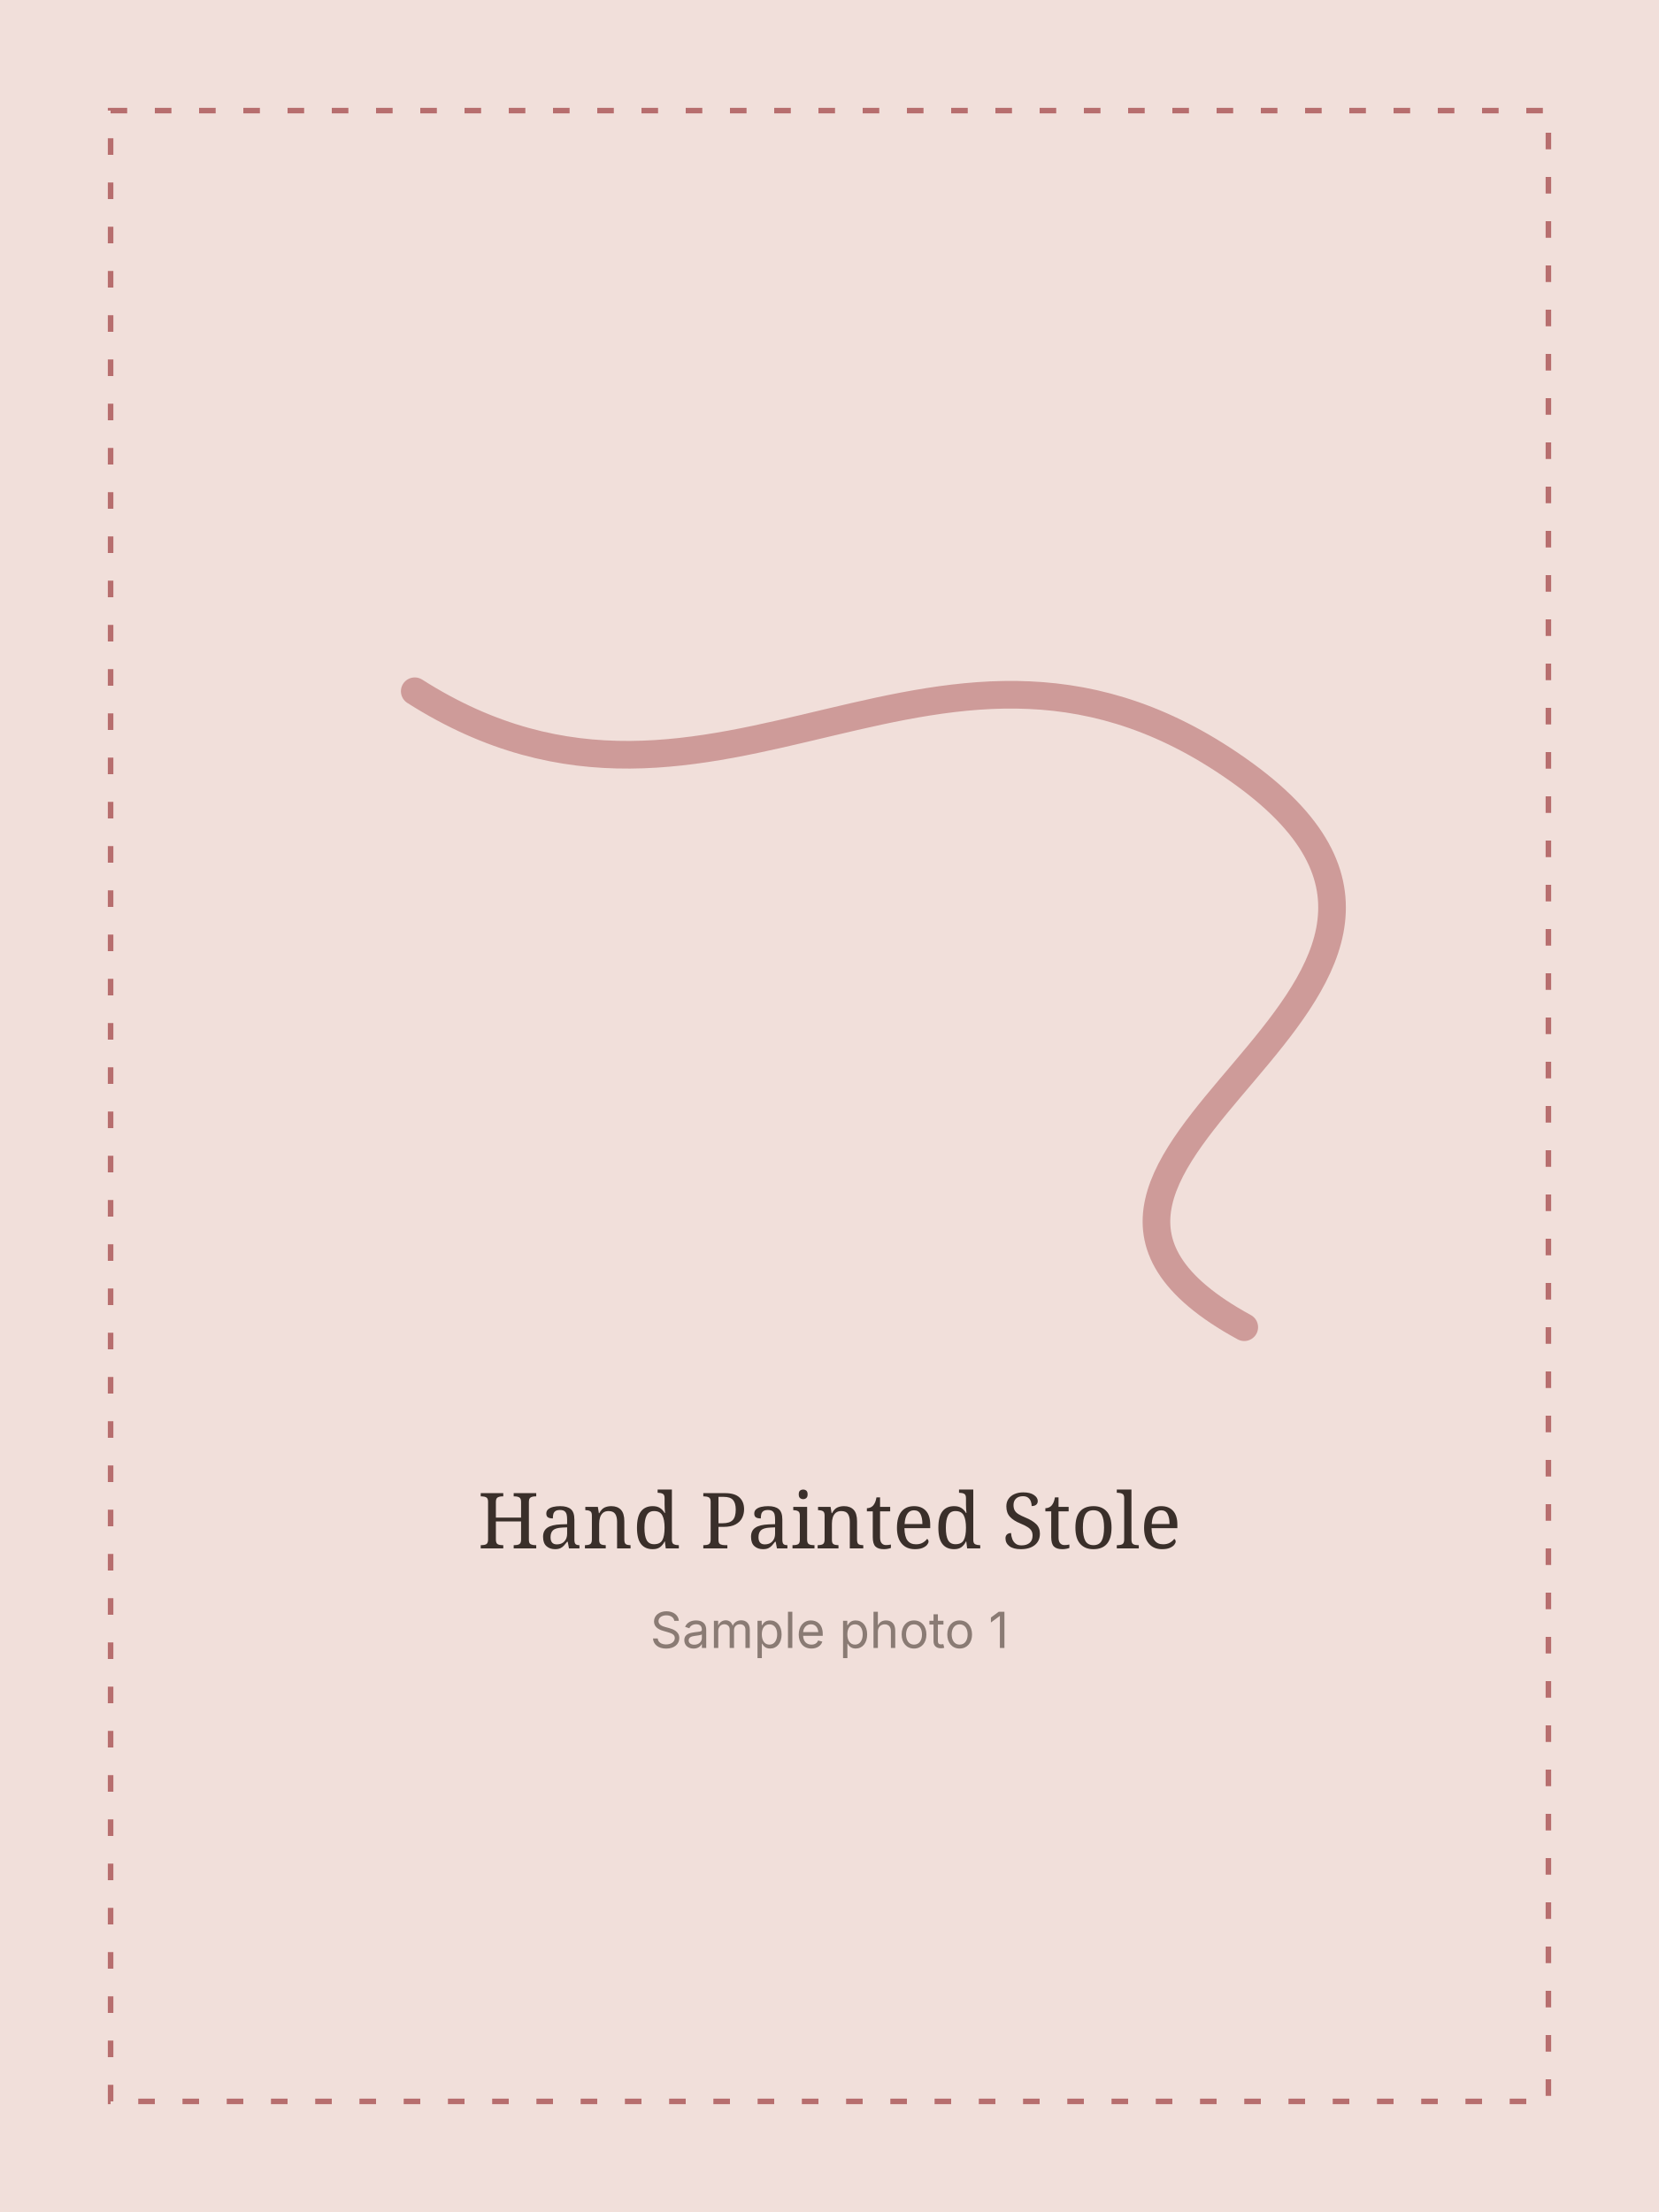
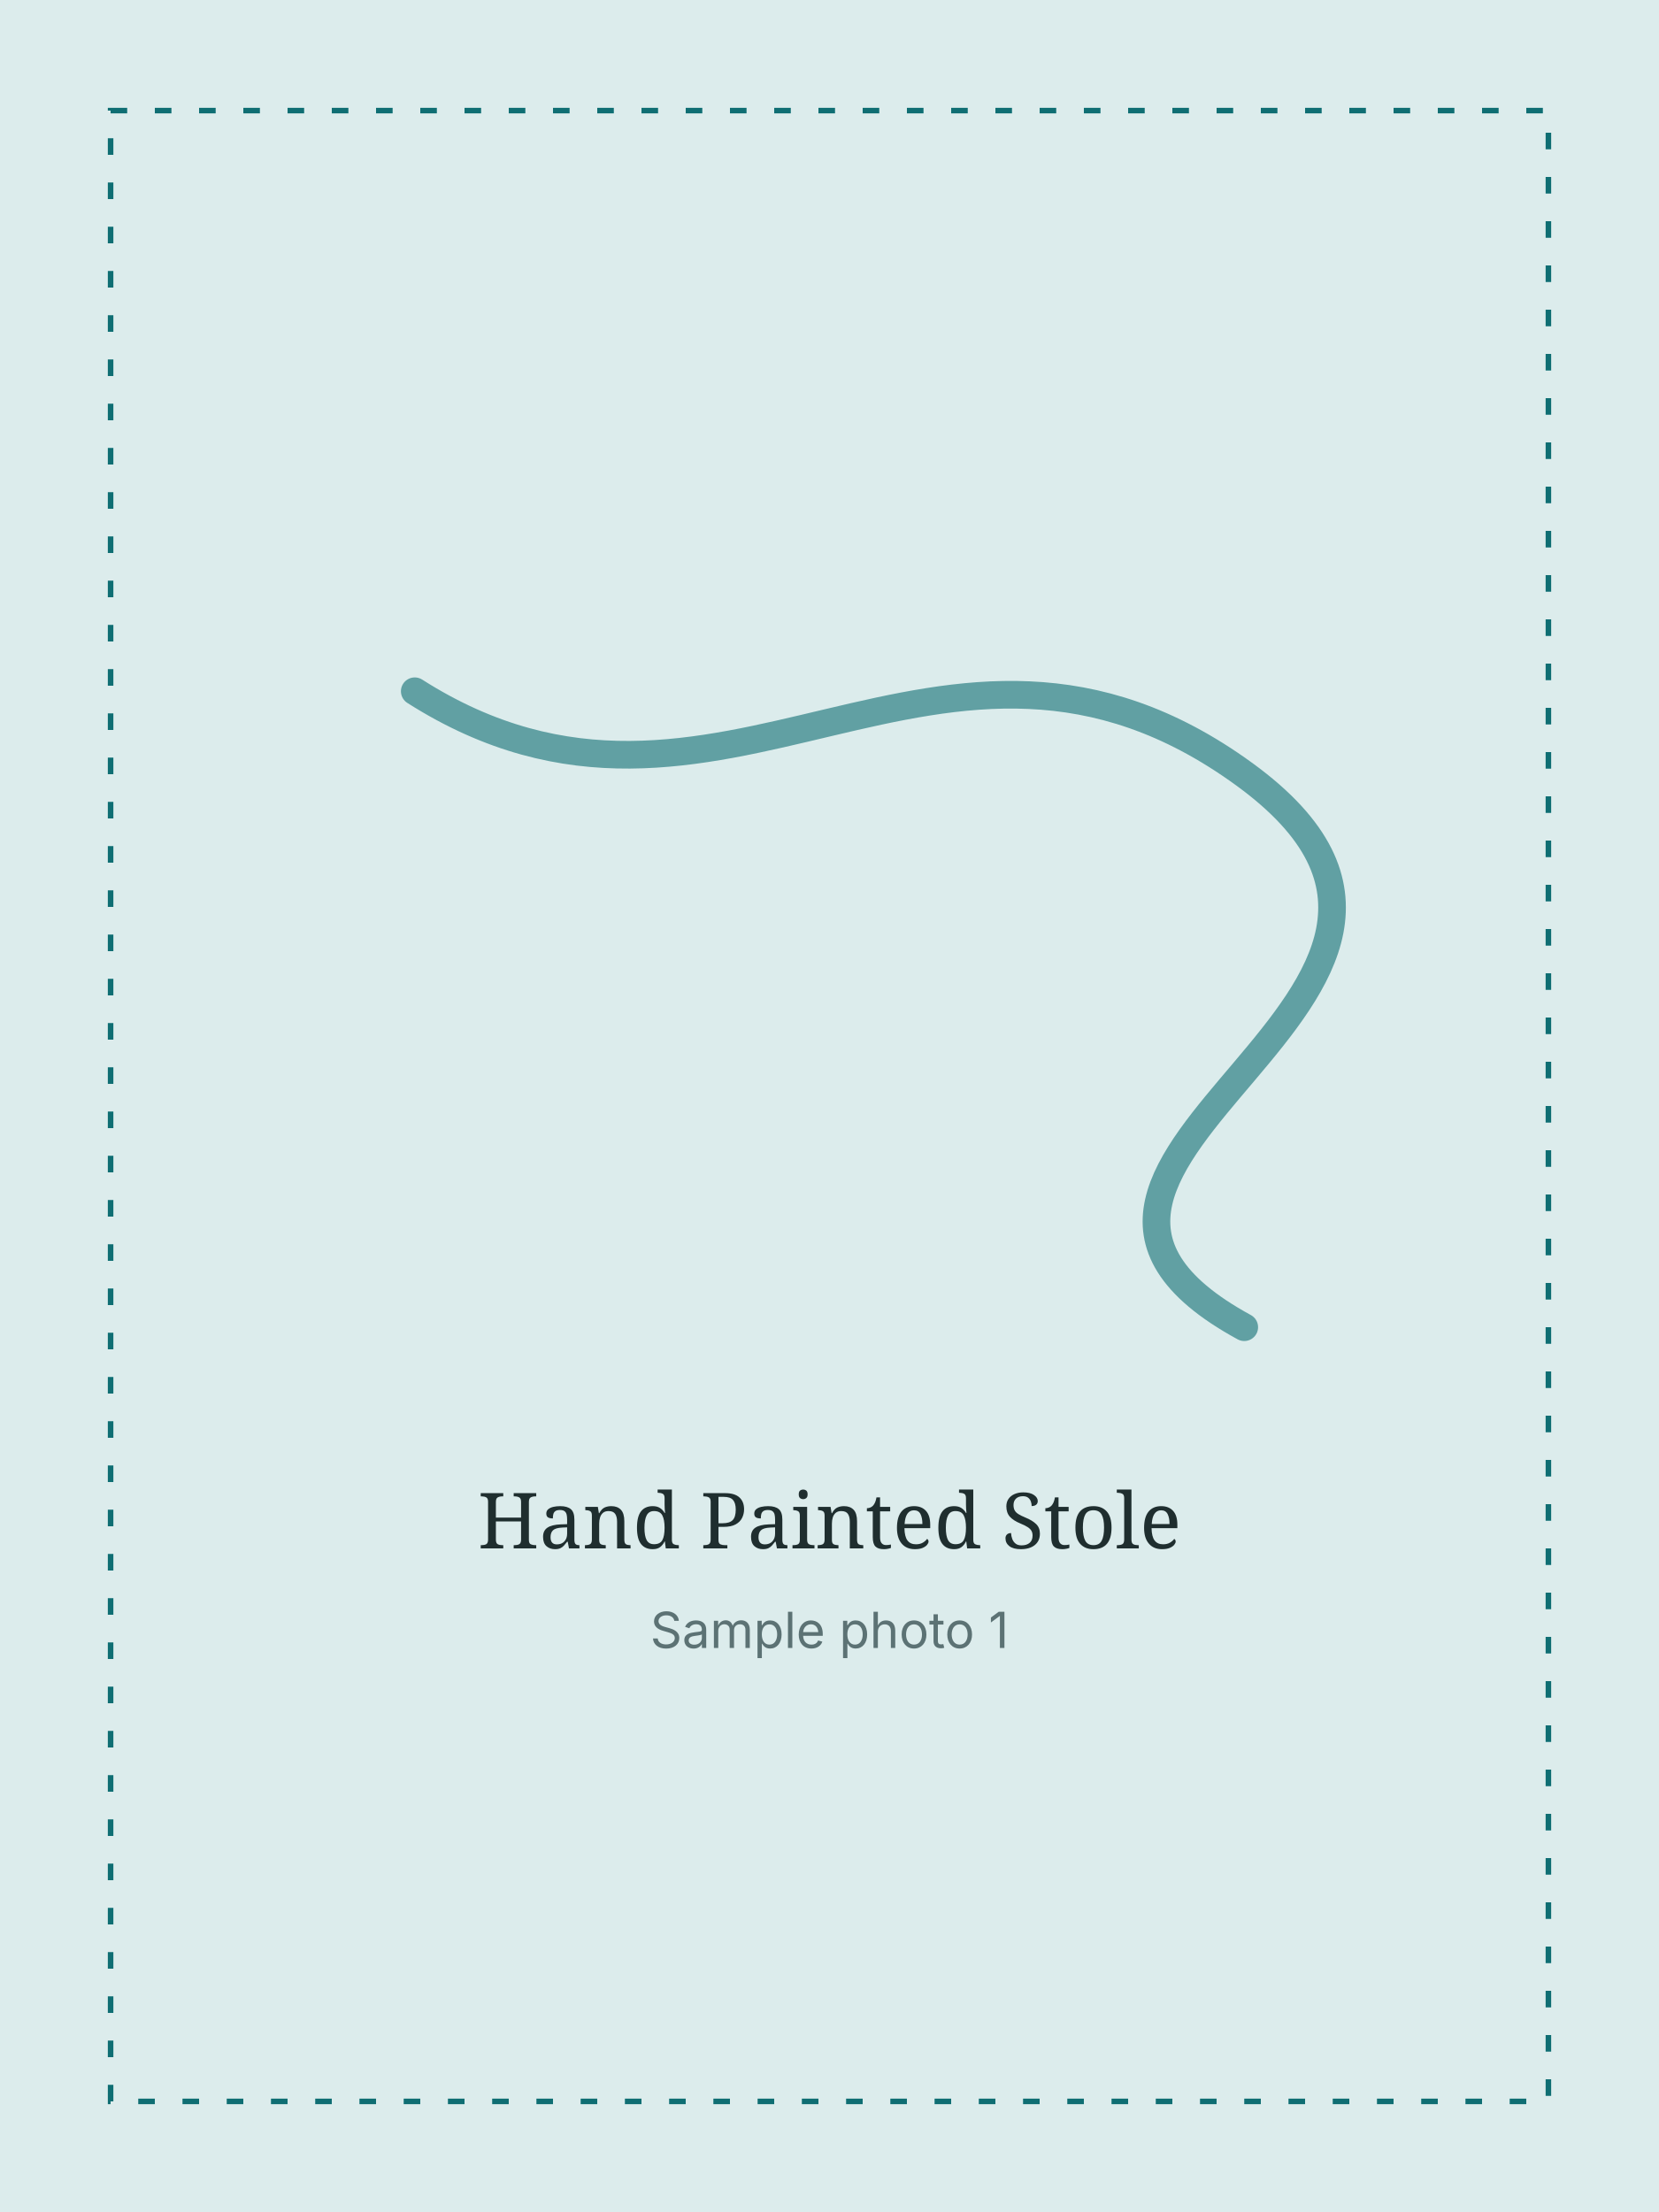
<svg xmlns="http://www.w3.org/2000/svg" viewBox="0 0 600 800" role="img" aria-label="Placeholder photo of a hand-painted stole">
-   <rect width="600" height="800" fill="#f1dfda" />
-   <rect x="40" y="40" width="520" height="720" fill="none" stroke="#b76e6e" stroke-width="2" stroke-dasharray="6 10" />
-   <path d="M150 250 C 260 320, 340 200, 450 280 S 340 420, 450 480" fill="none" stroke="#b76e6e" stroke-width="10" stroke-linecap="round" opacity="0.6" />
-   <text x="300" y="560" font-family="Georgia, serif" font-size="28" fill="#3a2f2a" text-anchor="middle">Hand Painted Stole</text>
-   <text x="300" y="596" font-family="-apple-system, sans-serif" font-size="18" fill="#8a7b74" text-anchor="middle">Sample photo 1</text>
+   <rect width="600" height="800" fill="#dcecec" />
+   <rect x="40" y="40" width="520" height="720" fill="none" stroke="#0f6e73" stroke-width="2" stroke-dasharray="6 10" />
+   <path d="M150 250 C 260 320, 340 200, 450 280 S 340 420, 450 480" fill="none" stroke="#0f6e73" stroke-width="10" stroke-linecap="round" opacity="0.6" />
+   <text x="300" y="560" font-family="Georgia, serif" font-size="28" fill="#1f2e2f" text-anchor="middle">Hand Painted Stole</text>
+   <text x="300" y="596" font-family="-apple-system, sans-serif" font-size="18" fill="#5c7274" text-anchor="middle">Sample photo 1</text>
</svg>
